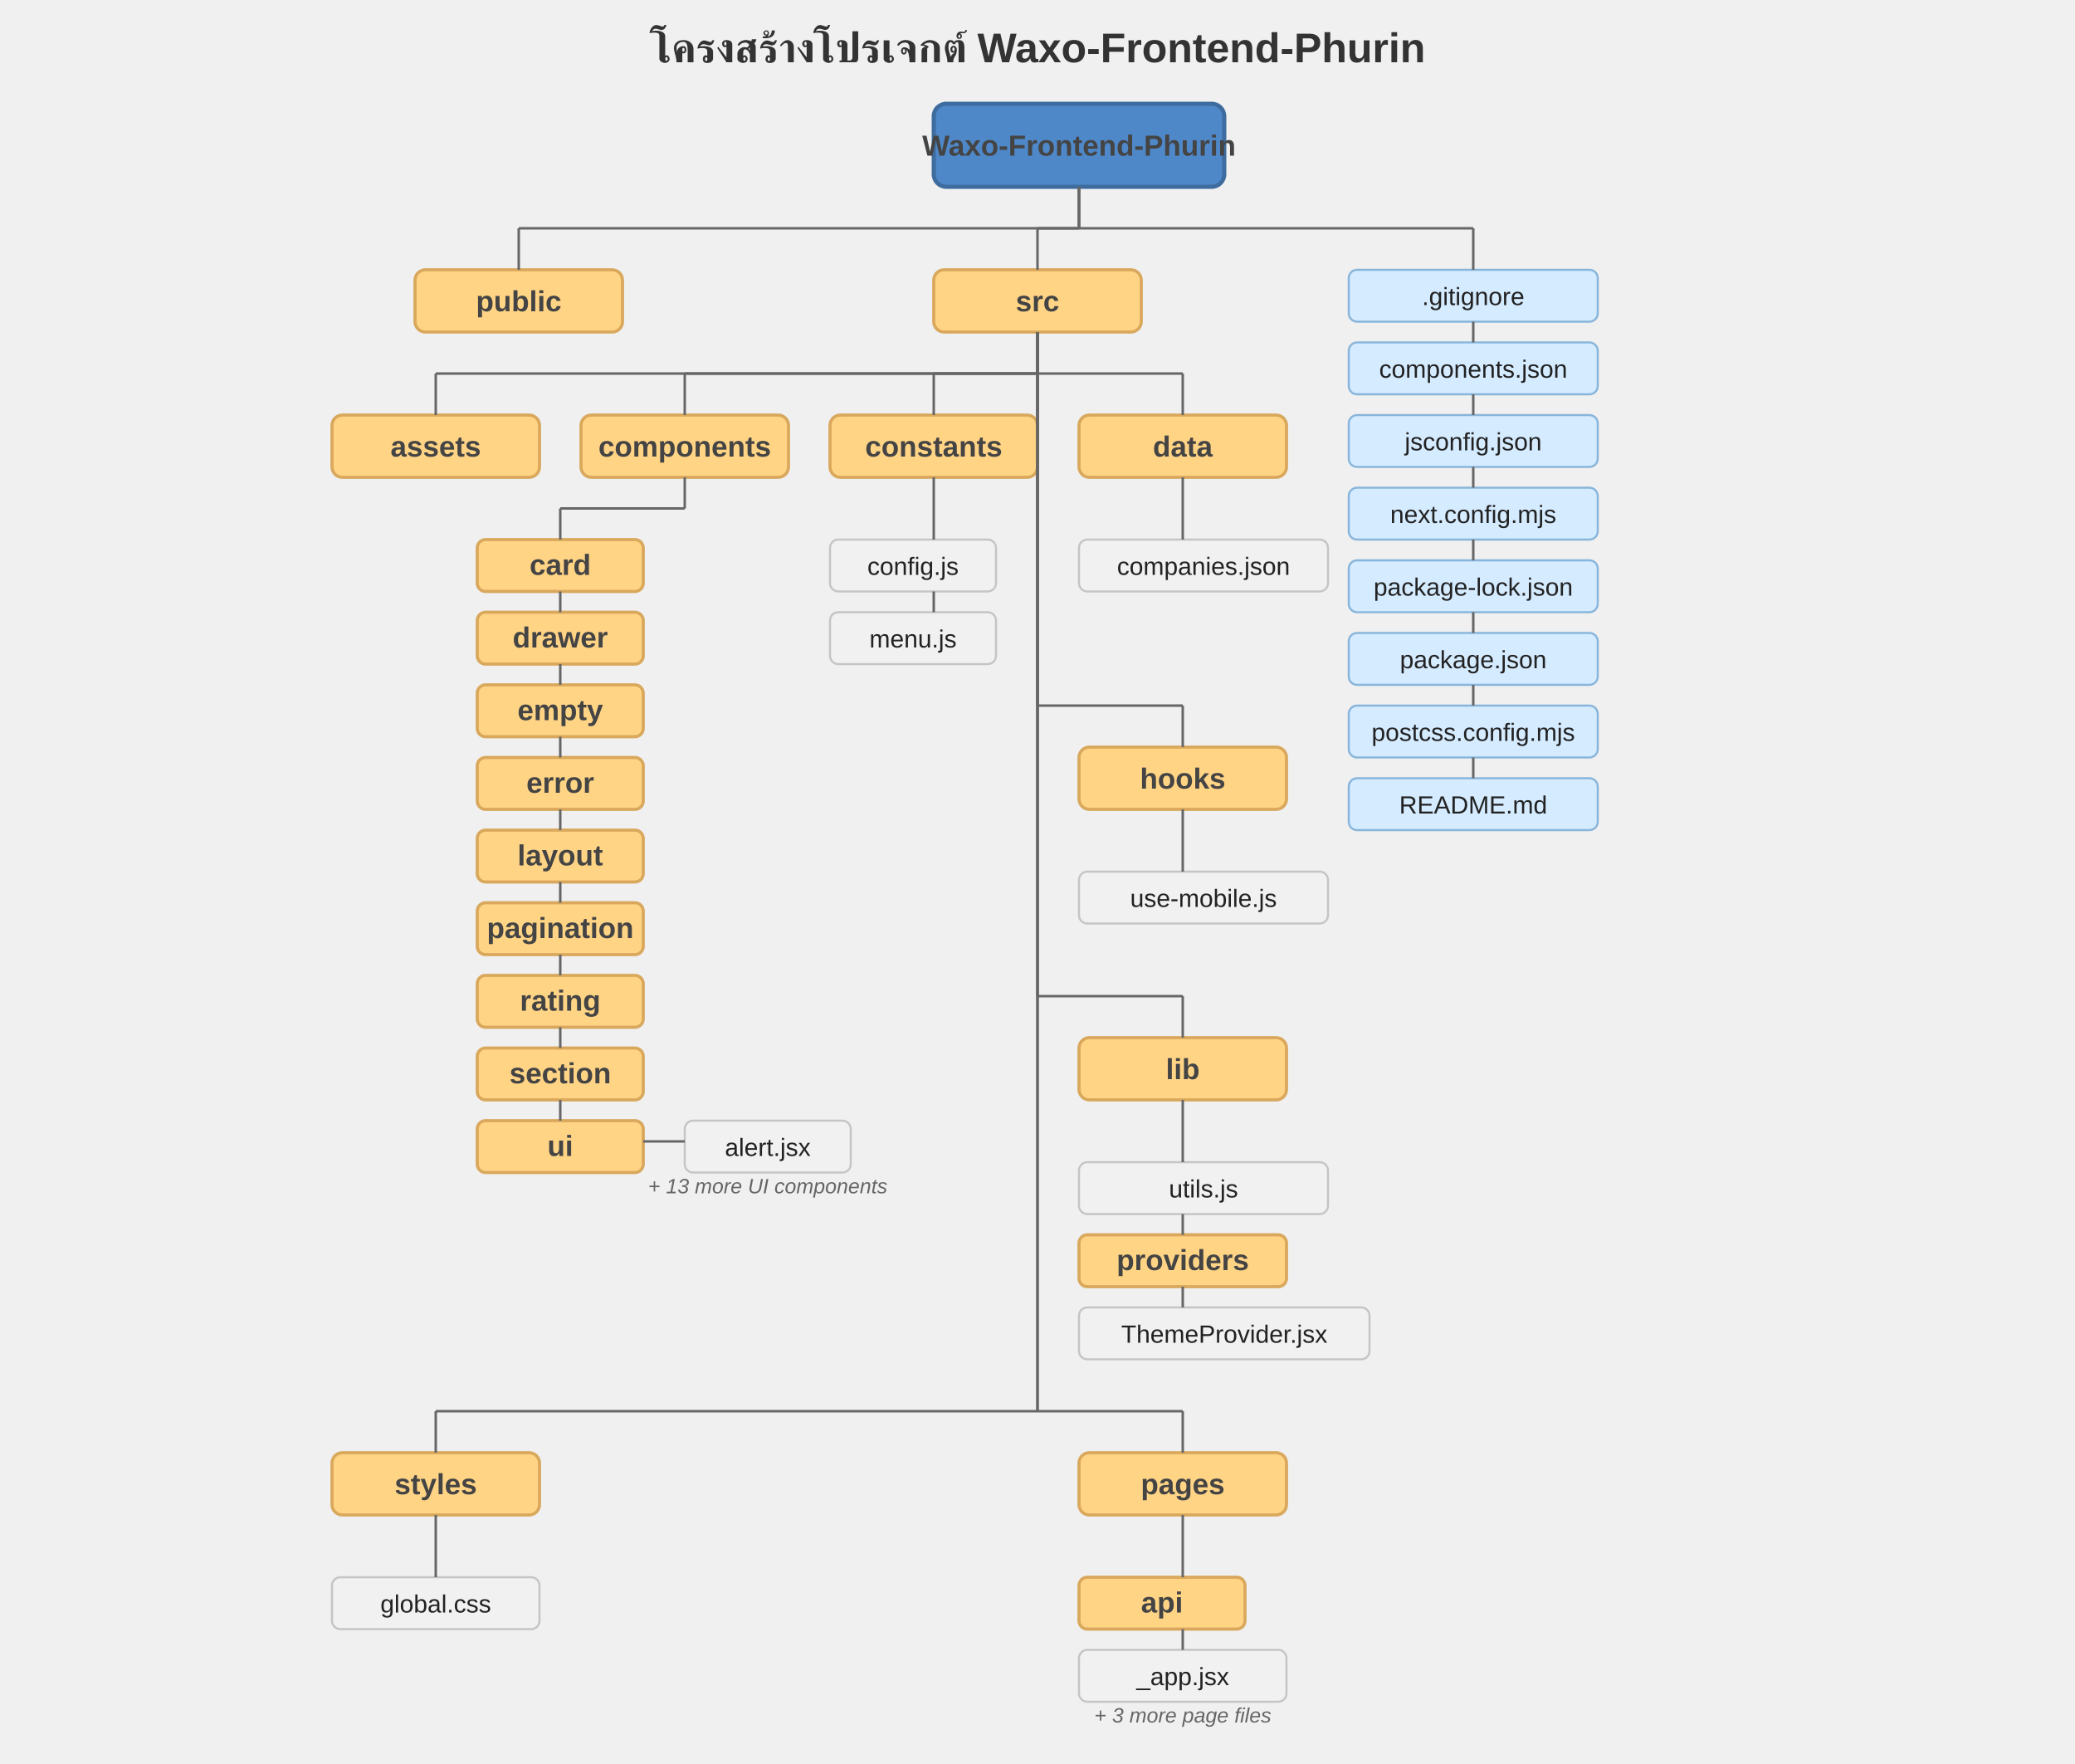
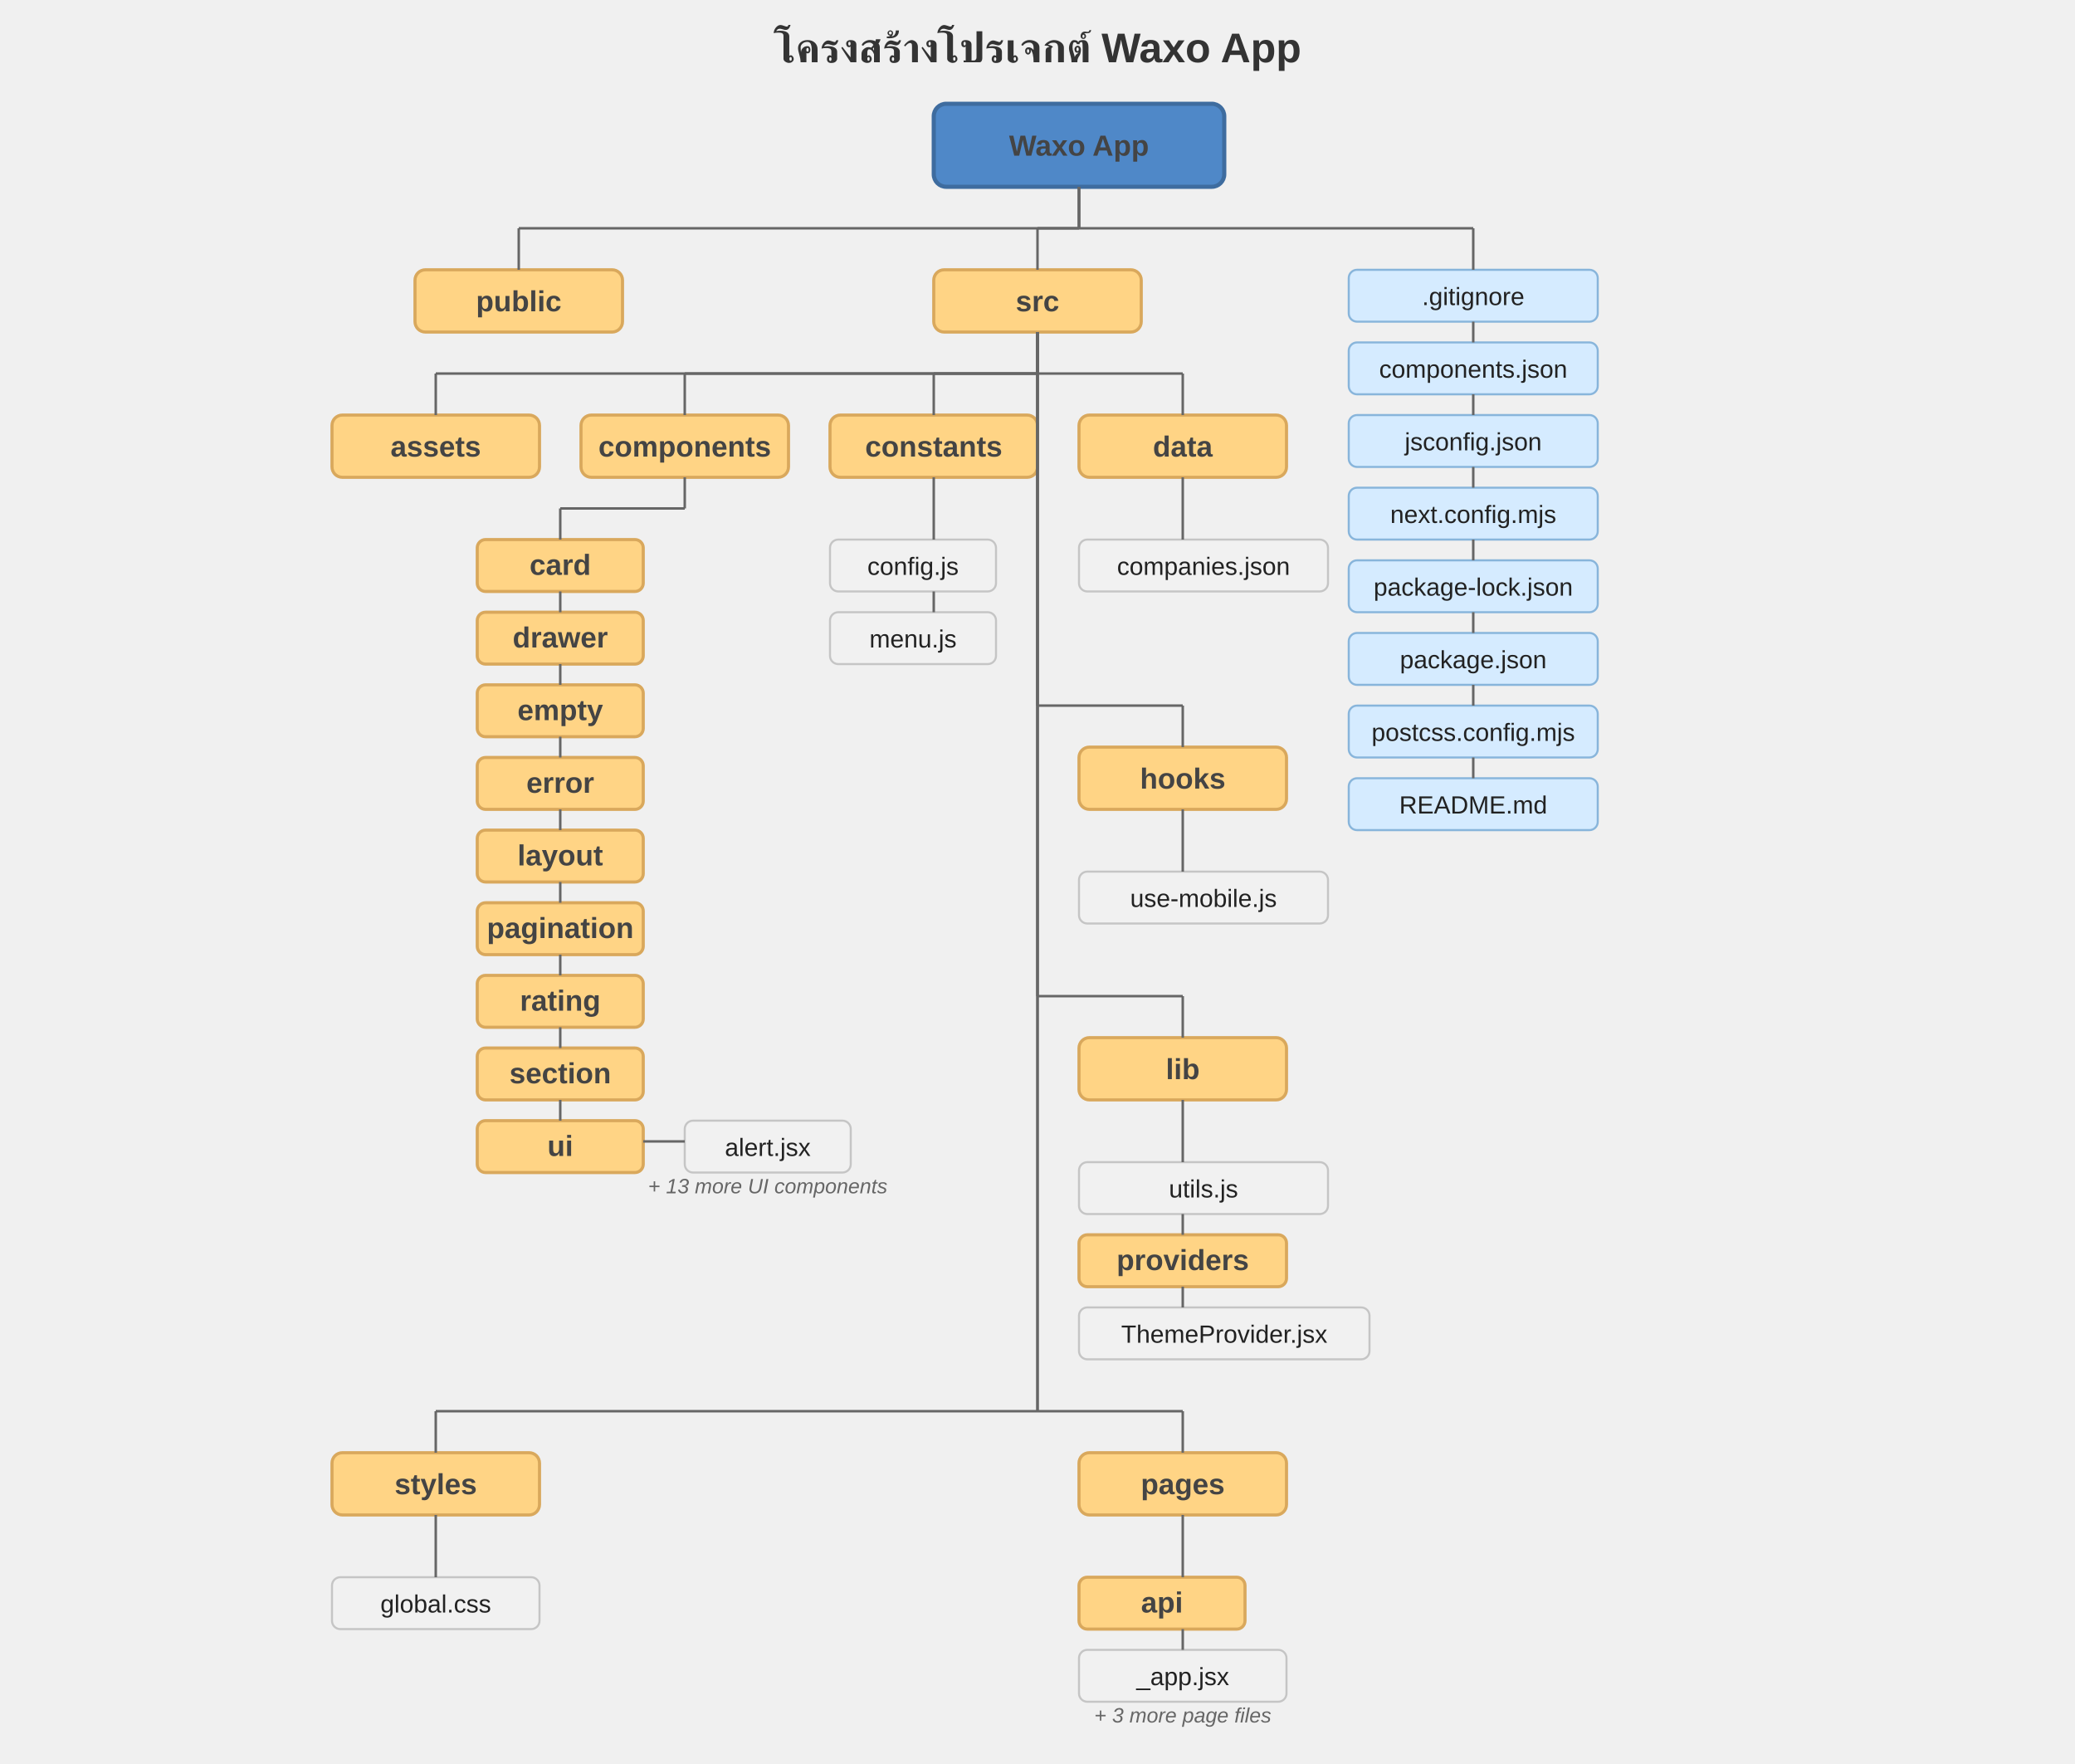
<svg xmlns="http://www.w3.org/2000/svg" viewBox="0 0 1000 850">
  <style>
        .folder {
            fill: #ffd485;
            stroke: #d9a85c;
            stroke-width: 1.5;
        }

        .file {
            fill: #f1f1f1;
            stroke: #c5c5c5;
            stroke-width: 1;
        }

        .config-file {
            fill: #d5ebff;
            stroke: #88b5db;
            stroke-width: 1;
        }

        .line {
            stroke: #666;
            stroke-width: 1.2;
        }

        .main-folder {
            fill: #4f88c8;
            stroke: #3e6c9f;
            stroke-width: 2;
        }

        .folder-text {
            fill: #444;
            font-family: Arial, sans-serif;
            font-size: 14px;
            font-weight: bold;
        }

        .file-text {
            fill: #222;
            font-family: Arial, sans-serif;
            font-size: 12px;
        }

        .group-label {
            fill: #666;
            font-family: Arial, sans-serif;
            font-size: 10px;
            font-style: italic;
        }

        .title {
            fill: #333;
            font-family: Arial, sans-serif;
            font-size: 20px;
            font-weight: bold;
        }
    </style>
-   <text x="500" y="30" text-anchor="middle" class="title">โครงสร้างโปรเจกต์ Waxo-Frontend-Phurin</text>
+   <text x="500" y="30" text-anchor="middle" class="title">โครงสร้างโปรเจกต์ Waxo App</text>
  <rect x="450" y="50" width="140" height="40" rx="6" class="main-folder" />
-   <text x="520" y="75" text-anchor="middle" fill="white" class="folder-text">Waxo-Frontend-Phurin</text>
+   <text x="520" y="75" text-anchor="middle" fill="white" class="folder-text">Waxo App</text>
  <rect x="200" y="130" width="100" height="30" rx="5" class="folder" />
  <text x="250" y="150" text-anchor="middle" class="folder-text">public</text>
  <line x1="520" y1="90" x2="520" y2="110" class="line" />
  <line x1="520" y1="110" x2="250" y2="110" class="line" />
  <line x1="250" y1="110" x2="250" y2="130" class="line" />
  <rect x="450" y="130" width="100" height="30" rx="5" class="folder" />
  <text x="500" y="150" text-anchor="middle" class="folder-text">src</text>
  <line x1="520" y1="90" x2="520" y2="110" class="line" />
  <line x1="520" y1="110" x2="500" y2="110" class="line" />
  <line x1="500" y1="110" x2="500" y2="130" class="line" />
  <rect x="650" y="130" width="120" height="25" rx="4" class="config-file" />
  <text x="710" y="147" text-anchor="middle" class="file-text">.gitignore</text>
  <line x1="520" y1="90" x2="520" y2="110" class="line" />
  <line x1="520" y1="110" x2="710" y2="110" class="line" />
  <line x1="710" y1="110" x2="710" y2="130" class="line" />
  <rect x="650" y="165" width="120" height="25" rx="4" class="config-file" />
  <text x="710" y="182" text-anchor="middle" class="file-text">components.json</text>
  <line x1="710" y1="155" x2="710" y2="165" class="line" />
  <rect x="650" y="200" width="120" height="25" rx="4" class="config-file" />
  <text x="710" y="217" text-anchor="middle" class="file-text">jsconfig.json</text>
  <line x1="710" y1="190" x2="710" y2="200" class="line" />
  <rect x="650" y="235" width="120" height="25" rx="4" class="config-file" />
  <text x="710" y="252" text-anchor="middle" class="file-text">next.config.mjs</text>
  <line x1="710" y1="225" x2="710" y2="235" class="line" />
  <rect x="650" y="270" width="120" height="25" rx="4" class="config-file" />
  <text x="710" y="287" text-anchor="middle" class="file-text">package-lock.json</text>
  <line x1="710" y1="260" x2="710" y2="270" class="line" />
  <rect x="650" y="305" width="120" height="25" rx="4" class="config-file" />
  <text x="710" y="322" text-anchor="middle" class="file-text">package.json</text>
  <line x1="710" y1="295" x2="710" y2="305" class="line" />
  <rect x="650" y="340" width="120" height="25" rx="4" class="config-file" />
  <text x="710" y="357" text-anchor="middle" class="file-text">postcss.config.mjs</text>
  <line x1="710" y1="330" x2="710" y2="340" class="line" />
  <rect x="650" y="375" width="120" height="25" rx="4" class="config-file" />
  <text x="710" y="392" text-anchor="middle" class="file-text">README.md</text>
  <line x1="710" y1="365" x2="710" y2="375" class="line" />
  <rect x="160" y="200" width="100" height="30" rx="5" class="folder" />
  <text x="210" y="220" text-anchor="middle" class="folder-text">assets</text>
  <line x1="500" y1="160" x2="500" y2="180" class="line" />
  <line x1="500" y1="180" x2="210" y2="180" class="line" />
  <line x1="210" y1="180" x2="210" y2="200" class="line" />
  <rect x="280" y="200" width="100" height="30" rx="5" class="folder" />
  <text x="330" y="220" text-anchor="middle" class="folder-text">components</text>
  <line x1="500" y1="160" x2="500" y2="180" class="line" />
  <line x1="500" y1="180" x2="330" y2="180" class="line" />
  <line x1="330" y1="180" x2="330" y2="200" class="line" />
  <rect x="230" y="260" width="80" height="25" rx="4" class="folder" />
  <text x="270" y="277" text-anchor="middle" class="folder-text">card</text>
  <line x1="330" y1="230" x2="330" y2="245" class="line" />
  <line x1="330" y1="245" x2="270" y2="245" class="line" />
  <line x1="270" y1="245" x2="270" y2="260" class="line" />
  <rect x="230" y="295" width="80" height="25" rx="4" class="folder" />
  <text x="270" y="312" text-anchor="middle" class="folder-text">drawer</text>
  <line x1="270" y1="285" x2="270" y2="295" class="line" />
  <rect x="230" y="330" width="80" height="25" rx="4" class="folder" />
  <text x="270" y="347" text-anchor="middle" class="folder-text">empty</text>
  <line x1="270" y1="320" x2="270" y2="330" class="line" />
  <rect x="230" y="365" width="80" height="25" rx="4" class="folder" />
  <text x="270" y="382" text-anchor="middle" class="folder-text">error</text>
  <line x1="270" y1="355" x2="270" y2="365" class="line" />
  <rect x="230" y="400" width="80" height="25" rx="4" class="folder" />
  <text x="270" y="417" text-anchor="middle" class="folder-text">layout</text>
  <line x1="270" y1="390" x2="270" y2="400" class="line" />
  <rect x="230" y="435" width="80" height="25" rx="4" class="folder" />
  <text x="270" y="452" text-anchor="middle" class="folder-text">pagination</text>
  <line x1="270" y1="425" x2="270" y2="435" class="line" />
  <rect x="230" y="470" width="80" height="25" rx="4" class="folder" />
  <text x="270" y="487" text-anchor="middle" class="folder-text">rating</text>
  <line x1="270" y1="460" x2="270" y2="470" class="line" />
  <rect x="230" y="505" width="80" height="25" rx="4" class="folder" />
  <text x="270" y="522" text-anchor="middle" class="folder-text">section</text>
  <line x1="270" y1="495" x2="270" y2="505" class="line" />
  <rect x="230" y="540" width="80" height="25" rx="4" class="folder" />
  <text x="270" y="557" text-anchor="middle" class="folder-text">ui</text>
  <line x1="270" y1="530" x2="270" y2="540" class="line" />
  <rect x="330" y="540" width="80" height="25" rx="4" class="file" />
  <text x="370" y="557" text-anchor="middle" class="file-text">alert.jsx</text>
  <line x1="310" y1="550" x2="330" y2="550" class="line" />
  <text x="370" y="575" text-anchor="middle" class="group-label">+ 13 more UI components</text>
  <rect x="400" y="200" width="100" height="30" rx="5" class="folder" />
  <text x="450" y="220" text-anchor="middle" class="folder-text">constants</text>
  <line x1="500" y1="160" x2="500" y2="180" class="line" />
  <line x1="500" y1="180" x2="450" y2="180" class="line" />
  <line x1="450" y1="180" x2="450" y2="200" class="line" />
  <rect x="400" y="260" width="80" height="25" rx="4" class="file" />
  <text x="440" y="277" text-anchor="middle" class="file-text">config.js</text>
  <line x1="450" y1="230" x2="450" y2="260" class="line" />
  <rect x="400" y="295" width="80" height="25" rx="4" class="file" />
  <text x="440" y="312" text-anchor="middle" class="file-text">menu.js</text>
  <line x1="450" y1="285" x2="450" y2="295" class="line" />
  <rect x="520" y="200" width="100" height="30" rx="5" class="folder" />
  <text x="570" y="220" text-anchor="middle" class="folder-text">data</text>
  <line x1="500" y1="160" x2="500" y2="180" class="line" />
  <line x1="500" y1="180" x2="570" y2="180" class="line" />
  <line x1="570" y1="180" x2="570" y2="200" class="line" />
  <rect x="520" y="260" width="120" height="25" rx="4" class="file" />
  <text x="580" y="277" text-anchor="middle" class="file-text">companies.json</text>
  <line x1="570" y1="230" x2="570" y2="260" class="line" />
  <rect x="520" y="360" width="100" height="30" rx="5" class="folder" />
  <text x="570" y="380" text-anchor="middle" class="folder-text">hooks</text>
  <line x1="500" y1="160" x2="500" y2="340" class="line" />
  <line x1="500" y1="340" x2="570" y2="340" class="line" />
  <line x1="570" y1="340" x2="570" y2="360" class="line" />
  <rect x="520" y="420" width="120" height="25" rx="4" class="file" />
  <text x="580" y="437" text-anchor="middle" class="file-text">use-mobile.js</text>
  <line x1="570" y1="390" x2="570" y2="420" class="line" />
  <rect x="520" y="500" width="100" height="30" rx="5" class="folder" />
  <text x="570" y="520" text-anchor="middle" class="folder-text">lib</text>
  <line x1="500" y1="160" x2="500" y2="480" class="line" />
  <line x1="500" y1="480" x2="570" y2="480" class="line" />
  <line x1="570" y1="480" x2="570" y2="500" class="line" />
  <rect x="520" y="560" width="120" height="25" rx="4" class="file" />
  <text x="580" y="577" text-anchor="middle" class="file-text">utils.js</text>
  <line x1="570" y1="530" x2="570" y2="560" class="line" />
  <rect x="520" y="595" width="100" height="25" rx="4" class="folder" />
  <text x="570" y="612" text-anchor="middle" class="folder-text">providers</text>
  <line x1="570" y1="585" x2="570" y2="595" class="line" />
  <rect x="520" y="630" width="140" height="25" rx="4" class="file" />
  <text x="590" y="647" text-anchor="middle" class="file-text">ThemeProvider.jsx</text>
  <line x1="570" y1="620" x2="570" y2="630" class="line" />
  <rect x="520" y="700" width="100" height="30" rx="5" class="folder" />
  <text x="570" y="720" text-anchor="middle" class="folder-text">pages</text>
  <line x1="500" y1="160" x2="500" y2="680" class="line" />
  <line x1="500" y1="680" x2="570" y2="680" class="line" />
  <line x1="570" y1="680" x2="570" y2="700" class="line" />
  <rect x="520" y="760" width="80" height="25" rx="4" class="folder" />
  <text x="560" y="777" text-anchor="middle" class="folder-text">api</text>
  <line x1="570" y1="730" x2="570" y2="760" class="line" />
  <rect x="520" y="795" width="100" height="25" rx="4" class="file" />
  <text x="570" y="812" text-anchor="middle" class="file-text">_app.jsx</text>
  <line x1="570" y1="785" x2="570" y2="795" class="line" />
  <text x="570" y="830" text-anchor="middle" class="group-label">+ 3 more page files</text>
  <rect x="160" y="700" width="100" height="30" rx="5" class="folder" />
  <text x="210" y="720" text-anchor="middle" class="folder-text">styles</text>
  <line x1="500" y1="160" x2="500" y2="680" class="line" />
  <line x1="500" y1="680" x2="210" y2="680" class="line" />
  <line x1="210" y1="680" x2="210" y2="700" class="line" />
  <rect x="160" y="760" width="100" height="25" rx="4" class="file" />
  <text x="210" y="777" text-anchor="middle" class="file-text">global.css</text>
  <line x1="210" y1="730" x2="210" y2="760" class="line" />
</svg>
